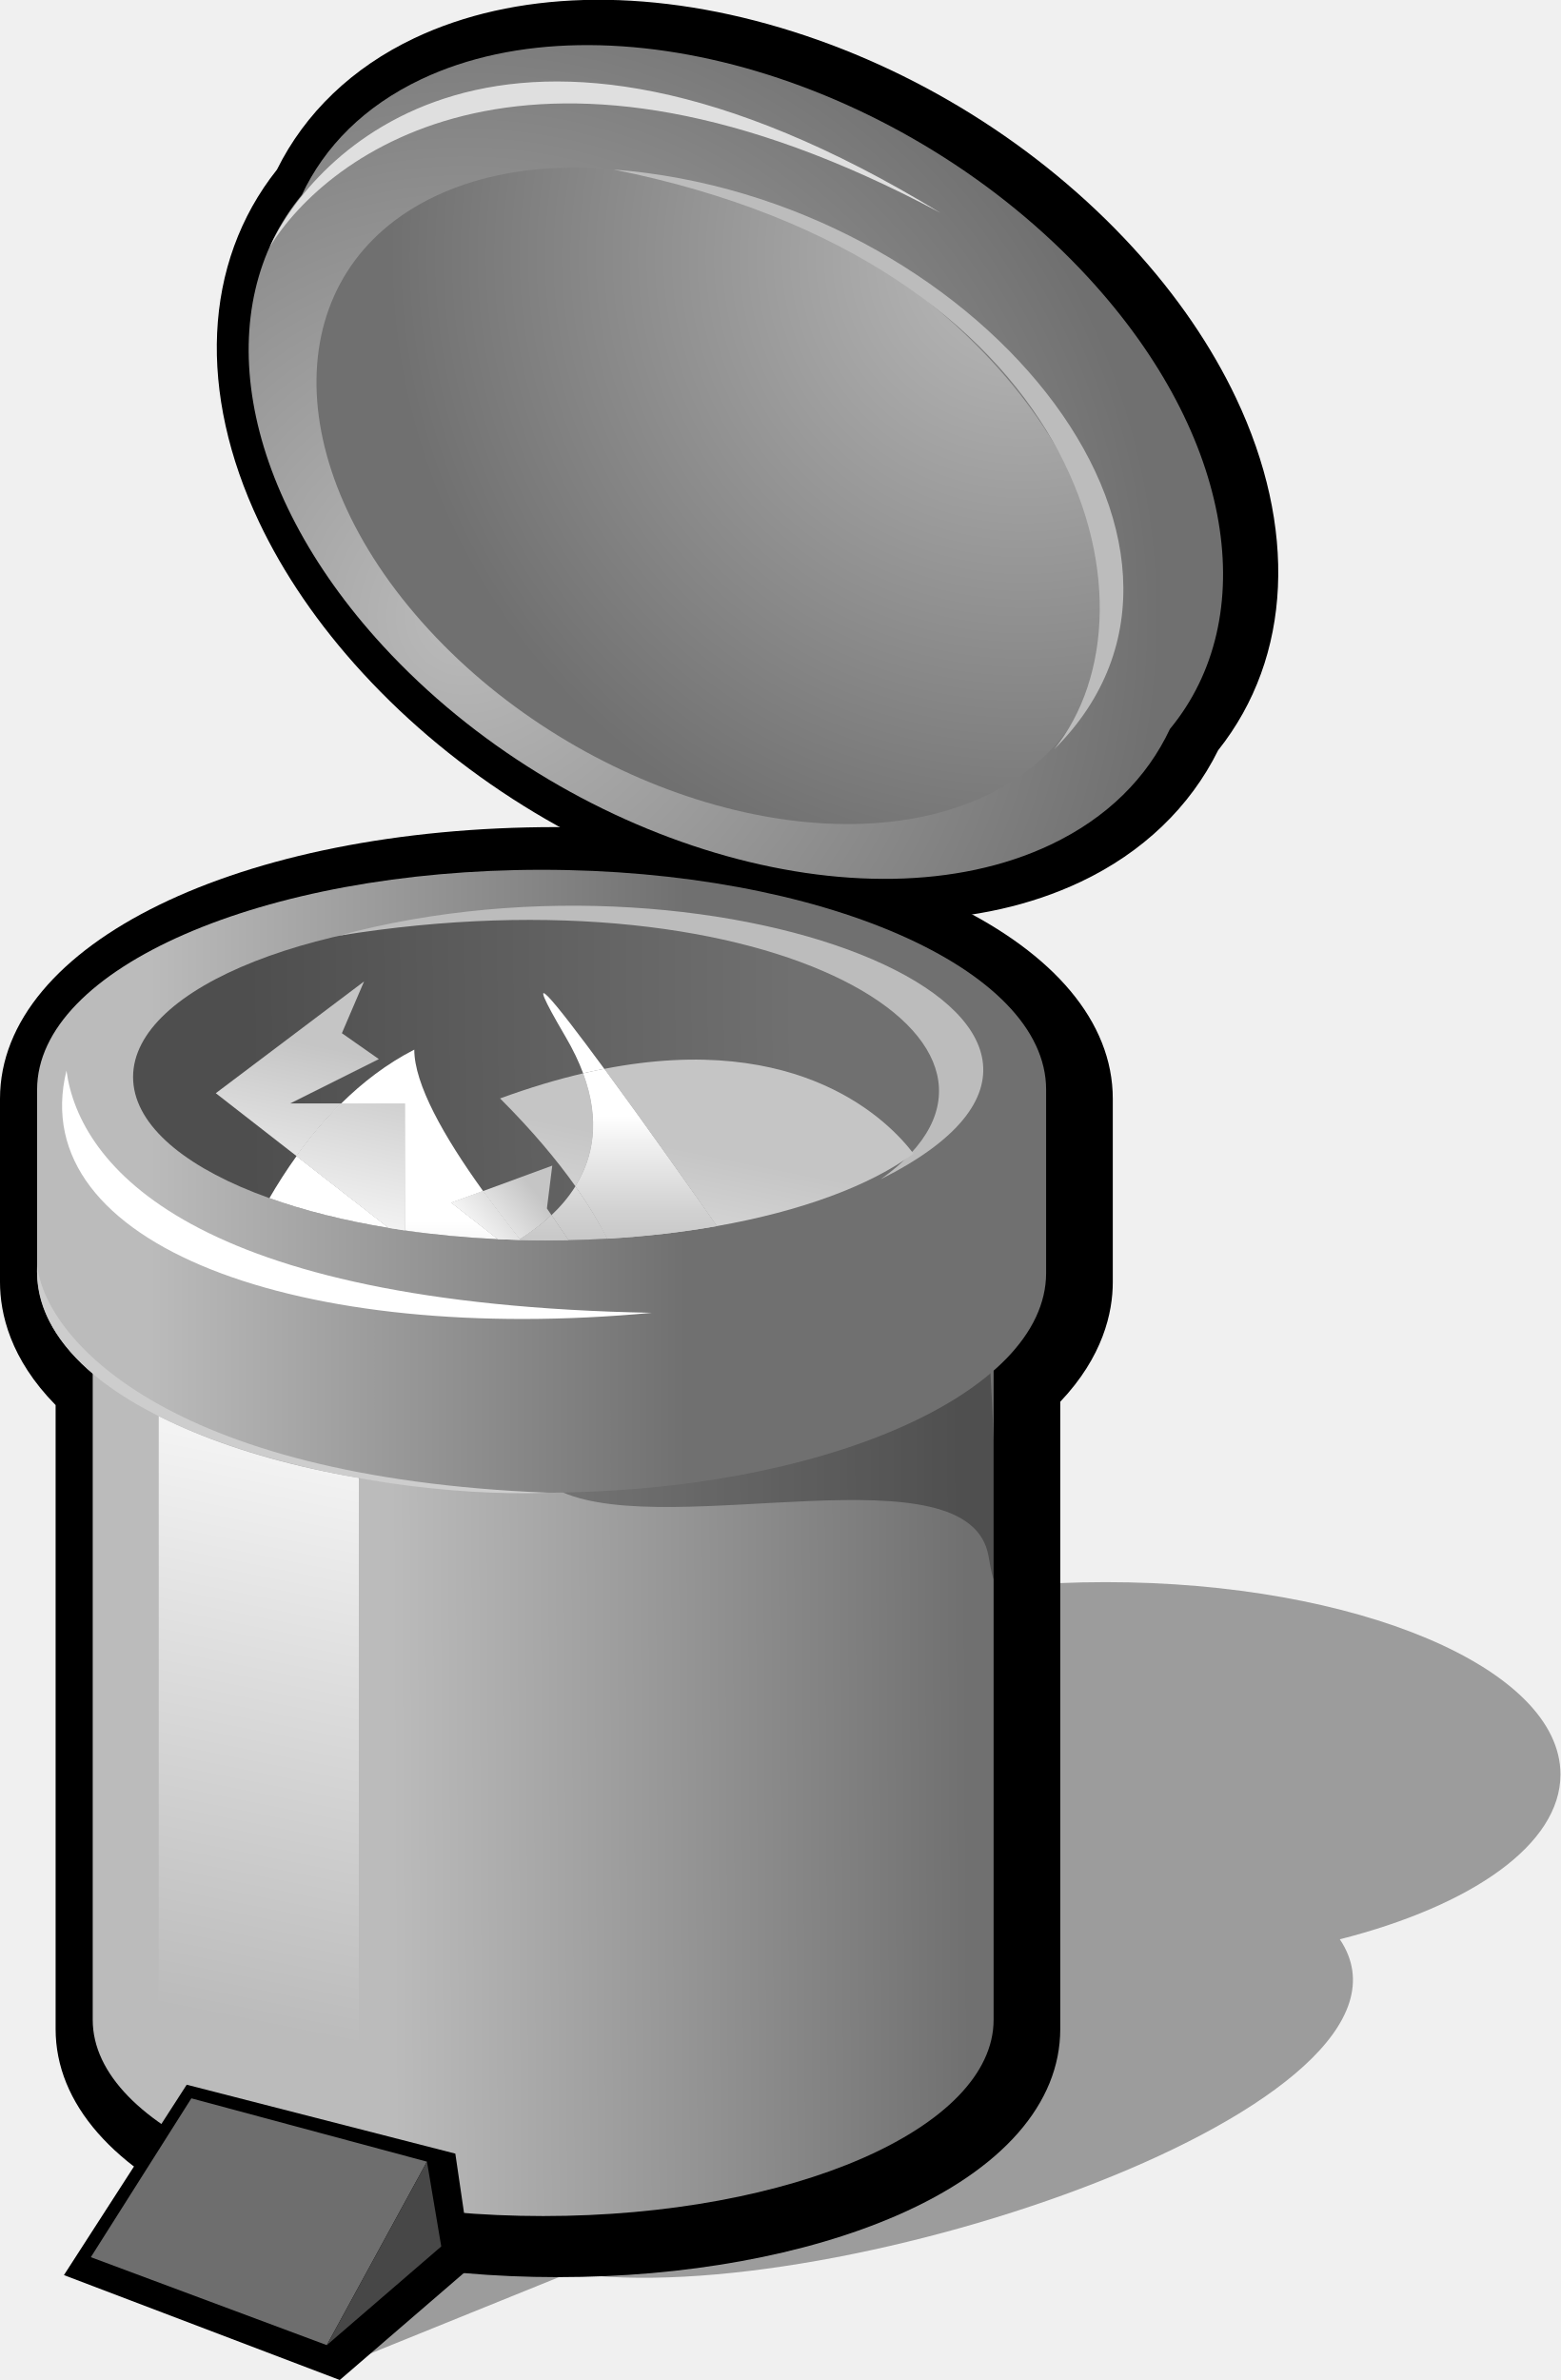
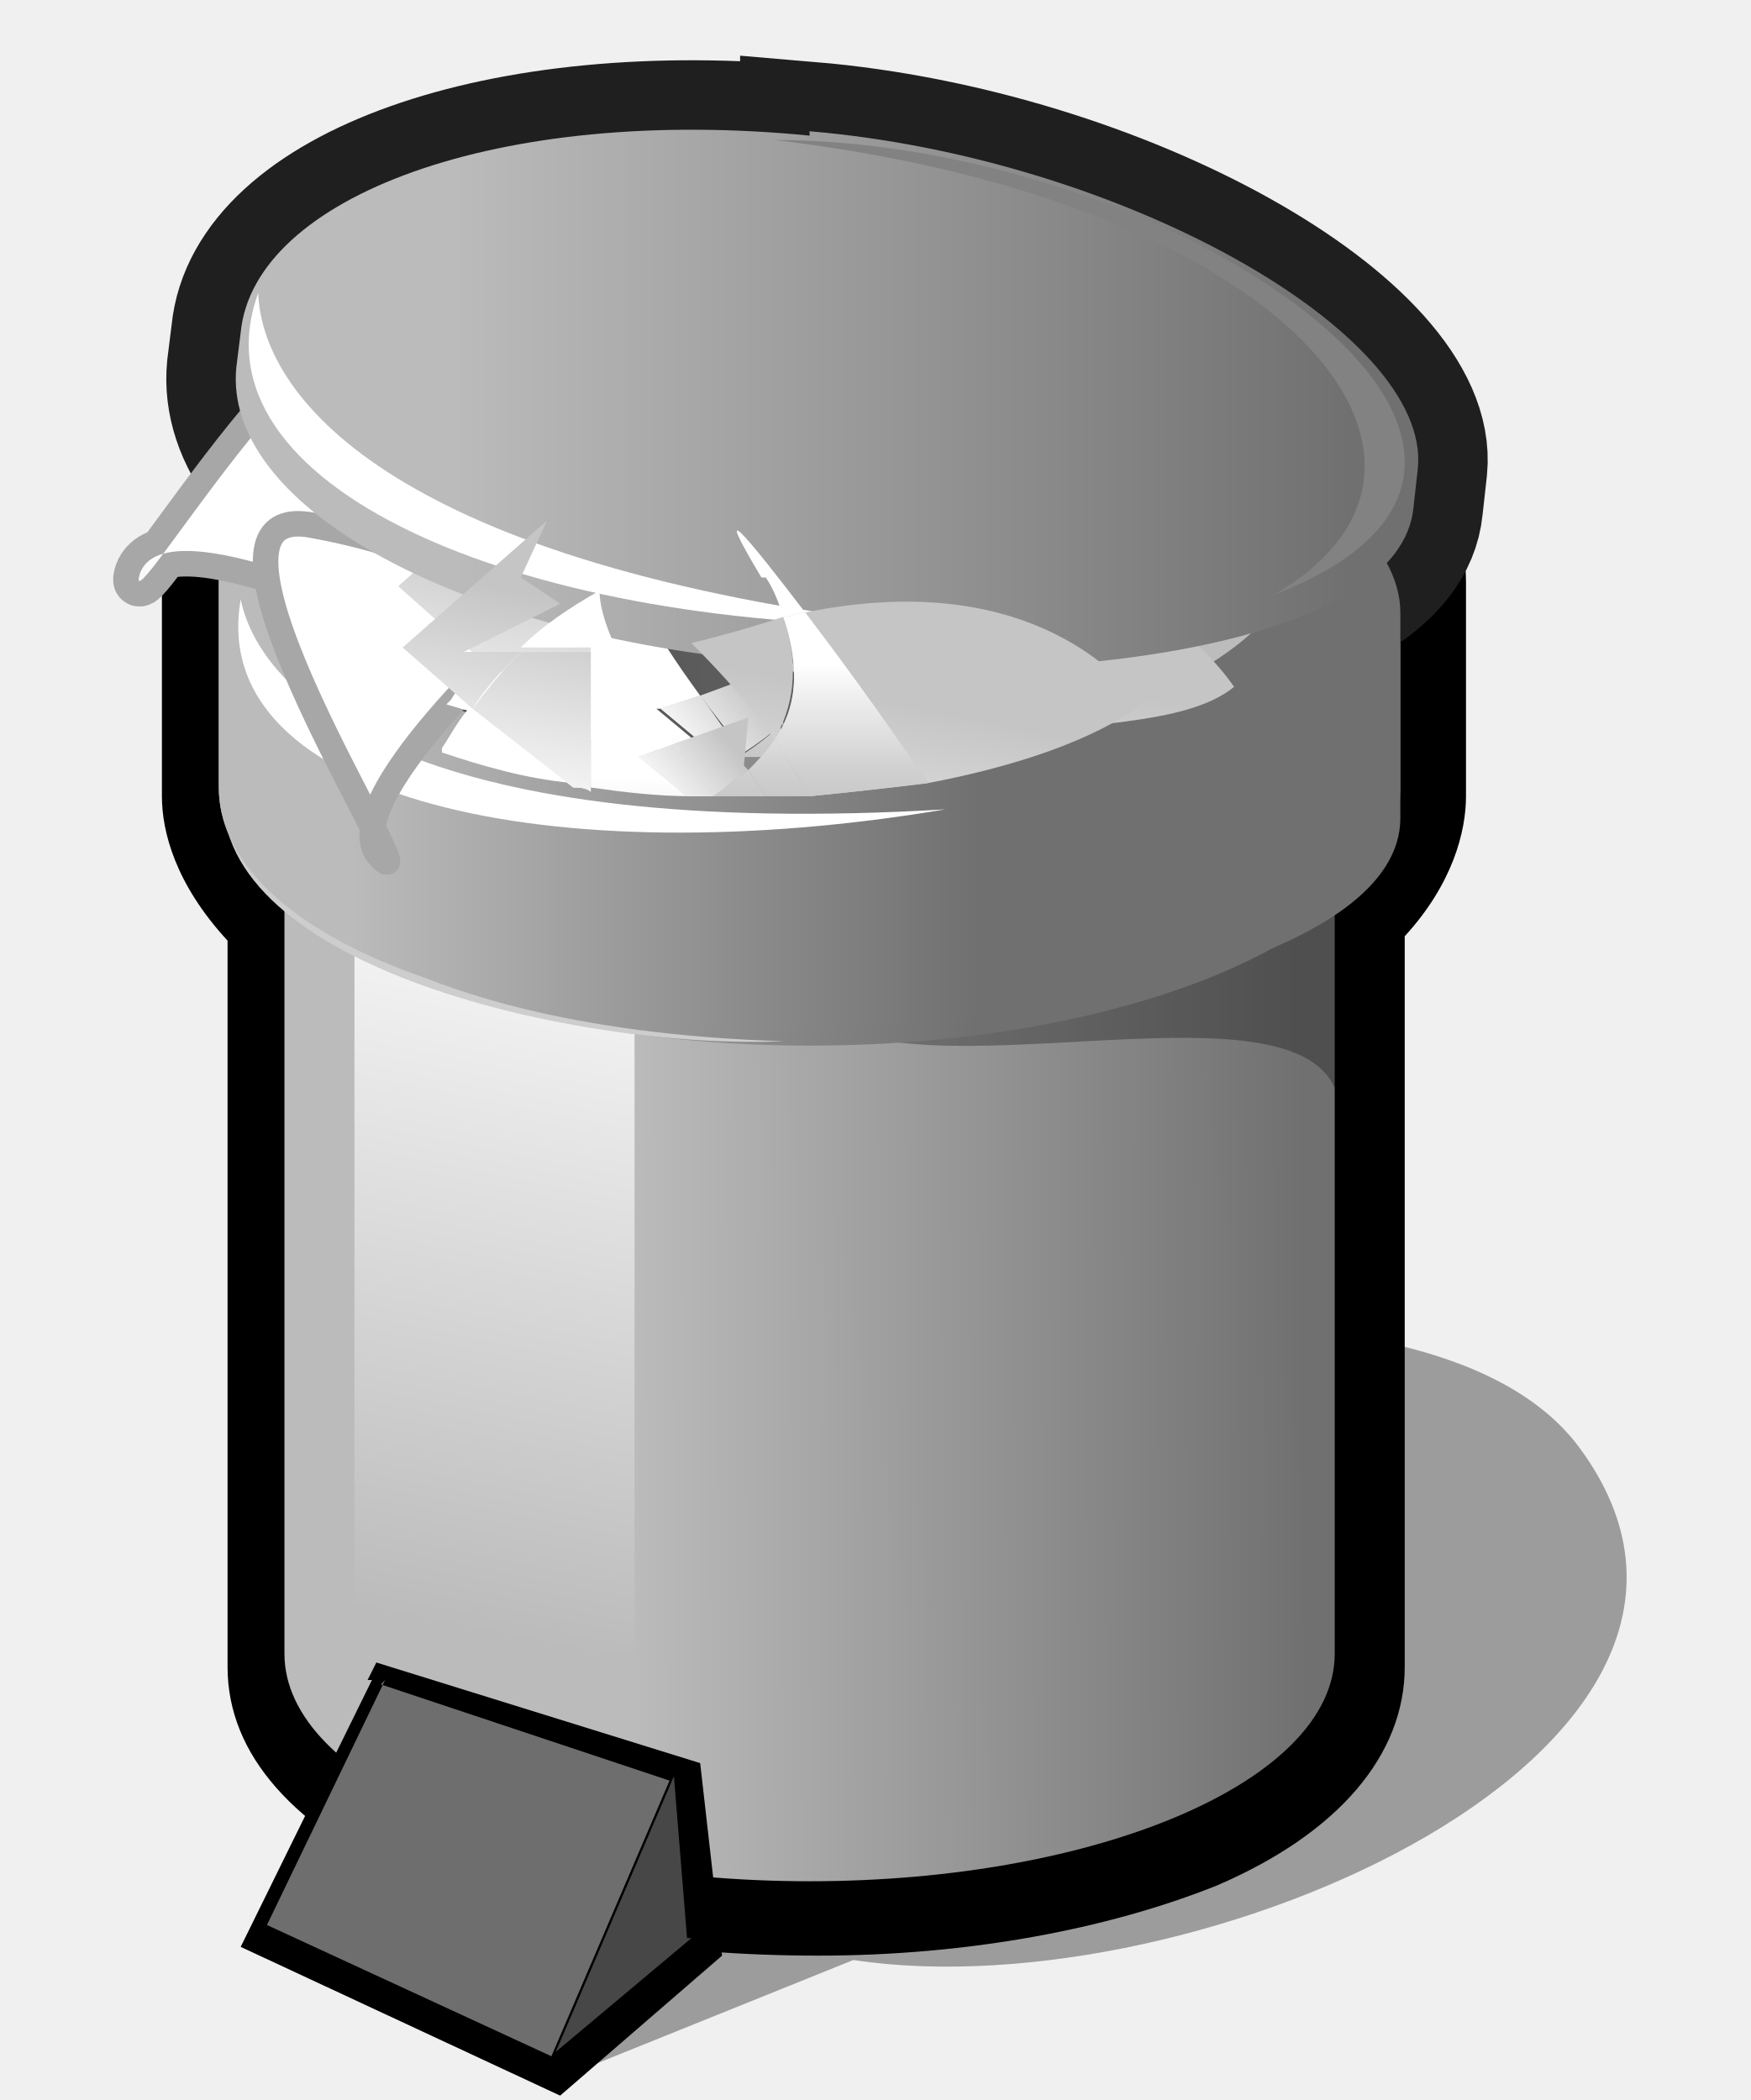
- <svg width="221.688pt" height="338.055pt" viewBox="0 0 221.688 338.055" xml:space="preserve">
+ <svg width="40px" height="48px" viewBox="0 0 40 48" xml:space="preserve">
  <g id="Layer_x0020_1" style="fill-rule:nonzero;clip-rule:nonzero;stroke:#000000;stroke-miterlimit:4;">
-     <path style="opacity:0.35;stroke:none;" d="M221.688,252.04c0-15.085-28.926-27.313-64.607-27.313s-64.607,12.229-64.607,27.313c0,5.362,3.669,10.359,9.983,14.579c-17.49,3.476-30.47,7.433-30.47,7.433l-24.77,62.429l33.686-13.637    c38.106,5.626,125.094-24.09,109.44-47.386c18.779-4.777,31.345-13.477,31.345-23.418z" />
-     <path style="stroke:none;" d="M39.346,24.093C28.733,37.457,28.149,55.866,36.787,74.11c3.459,7.307,8.394,14.586,14.751,21.501c13.253,14.418,30.993,25.468,49.952,31.116c19.366,5.769,37.848,5.245,52.037-1.473c8.821-4.177,15.539-10.632,19.523-18.674    c10.615-13.364,11.197-31.773,2.56-50.018c-3.46-7.307-8.396-14.586-14.752-21.5c-13.254-14.418-30.993-25.469-49.952-31.116C91.539-1.822,73.059-1.299,58.872,5.418C50.048,9.596,43.33,16.051,39.346,24.093z" />
-     <path style="stroke:none;" d="M0,156.069v26.046c0,4.463,1.458,10.91,7.901,17.461c0,5.959,0,88.625,0,88.625c0,10.559,8.229,19.959,23.17,26.467c12.994,5.66,30.109,8.777,48.191,8.777c18.083,0,35.2-3.117,48.194-8.777c14.941-6.508,23.17-15.908,23.17-26.467    c0,0,0-83.289,0-89.096c6.072-6.404,7.463-12.662,7.463-16.99v-26.046c0-22-33.982-38.589-79.045-38.589C33.981,117.48,0,134.07,0,156.069z" />
-     <linearGradient id="aigrd1" gradientUnits="userSpaceOnUse" x1="55.523" y1="222.508" x2="137.393" y2="222.073">
-       <stop offset="0" style="stop-color:#BBBBBB" />
-       <stop offset="1" style="stop-color:#707070" />
-     </linearGradient>
-     <path style="fill:url(#aigrd1);stroke:none;" d="M77.163,130.019c-35.341,0-63.99,12.479-63.99,27.872v129.004c0,15.393,28.649,27.873,63.99,27.873c35.342,0,63.993-12.48,63.993-27.873V157.891c0-15.393-28.65-27.872-63.993-27.872z" />
-     <linearGradient id="aigrd2" gradientUnits="userSpaceOnUse" x1="28.201" y1="286.041" x2="44.034" y2="206.876">
+     <path style="opacity:0.35;stroke:none;" d="M13.3,47.3l6.2-2.5c7.9,1.2,21.6-4.9,16.6-11.7c-3.6-4.9-17.6-2-17.6-2l-5.2,16.2" />
+     <path style="stroke:none;" d="M3.7,13.3v4.9c0,0.8,0.3,2,1.5,3.3c0,1.1,0,16.6,0,16.6c0,2,1.5,3.7,4.4,5c2.4,1.1,5.7,1.6,9.1,1.6c3.4,0,6.6-0.6,9.1-1.6c2.8-1.2,4.3-3,4.3-5c0,0,0-15.6,0-16.7c1.1-1.2,1.4-2.4,1.4-3.2v-4.9c0-4.1-6.4-7.2-14.8-7.2S3.7,9.2,3.7,13.3z" />
+     <linearGradient id="aigrd1" gradientUnits="userSpaceOnUse" x1="14.434" y1="25.803" x2="29.808" y2="25.721">
+       <stop offset="0" style="stop-color:#BBBBBB" />
+       <stop offset="1" style="stop-color:#707070" />
+     </linearGradient>
+     <path style="fill:url(#aigrd1);stroke:none;" d="M18.5,8.4c-6.6,0-12,2.3-12,5.2v24.2c0,2.9,5.4,5.2,12,5.2c6.6,0,12-2.3,12-5.2V13.7c0-2.9-5.4-5.2-12-5.2z" />
+     <linearGradient id="aigrd2" gradientUnits="userSpaceOnUse" x1="9.654" y1="37.07" x2="12.61" y2="22.294">
      <stop offset="0" style="stop-color:#BBBBBB" />
      <stop offset="1" style="stop-color:#F3F3F3" />
    </linearGradient>
-     <path style="fill:url(#aigrd2);stroke:none;" d="M22.553,195.948v90.871l28.425,3.677v-89.295l-28.425-5.253z" />
-     <path style="opacity:0.3;stroke:none;" d="M140.453,221.114c-2.613-15.678-44.855-2.371-60.534-9.146l60.663-19.4c0,0,2.484,44.225-0.129,28.547z" />
-     <linearGradient id="aigrd3" gradientUnits="userSpaceOnUse" x1="21.198" y1="167.788" x2="97.415" y2="167.788">
-       <stop offset="0" style="stop-color:#BBBBBB" />
-       <stop offset="1" style="stop-color:#707070" />
-     </linearGradient>
-     <path style="fill:url(#aigrd3);stroke:none;" d="M76.944,123.546c-39.583,0-71.672,13.977-71.672,31.217v26.047c0,17.24,32.089,31.217,71.672,31.217c39.584,0,71.674-13.977,71.674-31.217v-26.047c0-17.241-32.09-31.217-71.674-31.217z" />
-     <linearGradient id="aigrd4" gradientUnits="userSpaceOnUse" x1="35.267" y1="153.452" x2="113.226" y2="152.581">
+     <path style="fill:url(#aigrd2);stroke:none;" d="M8.1,20.4v16.7l6.4,0.7V21.3l-6.4-1z" />
+     <path style="stroke:none;" d="M8.5,38.4l-3,6.1l7.3,3.4l3.7-3.2L16,40.3L8.6,38l-0.2,0.4z" />
+     <path style="opacity:0.3;stroke:none;" d="M30.6,25.2c-0.5-2.9-8.4-0.4-11.4-1.7l11.4-3.6c0,0,0.5,8.3,0,5.4z" />
+     <linearGradient id="aigrd3" gradientUnits="userSpaceOnUse" x1="7.988" y1="15.526" x2="22.3" y2="15.526">
+       <stop offset="0" style="stop-color:#BBBBBB" />
+       <stop offset="1" style="stop-color:#707070" />
+     </linearGradient>
+     <path style="fill:url(#aigrd3);stroke:none;" d="M18.5,7.2C11,7.2,5,9.8,5,13.1V18c0,3.2,6,5.9,13.5,5.9c7.4,0,13.5-2.6,13.5-5.9v-4.9c0-3.2-6-5.9-13.5-5.9z" />
+     <path style="fill:#FFFFFF;stroke:none;" d="M5.8,12.6c0.3,2.5,3.3,6.2,15.6,6.5C12,19.9,4.6,17.2,5.8,12.6z" />
+     <path style="fill:#828282;stroke:none;" d="M28.2,16.8c5.1-3.6,1.2-8.6-11.1-8.9c9.4-0.9,19.5,4.7,11.1,8.9z" />
+     <path style="fill:#6E6E6E;stroke:none;" d="M8.8,38.4l-2.7,5.6l6.5,3l2.7-6.3l-6.6-2.2z" />
+     <path style="fill:#474747;stroke:none;" d="M15.7,44.3l-0.3-3.7l-2.7,6.3l3.1-2.6z" />
+     <path style="fill:#CDCDCD;stroke:none;" d="M5.1,18.1c0.2,1.8,3.2,5.4,12.8,5.7c-4.7,0.2-13-1.7-12.8-5.7z" />
+   </g>
+   <g id="Layer_x0020_2" style="fill-rule:nonzero;clip-rule:nonzero;fill:#FFFFFF;stroke:#000000;stroke-miterlimit:4;">
+     <linearGradient id="aigrd4" gradientUnits="userSpaceOnUse" x1="11.053" y1="9.003" x2="25.455" y2="9.003" gradientTransform="matrix(0.9953 9.660000e-002 -9.660000e-002 0.9953 -1.6586 -1.8236)">
+       <stop offset="0" style="stop-color:#BBBBBB" />
+       <stop offset="1" style="stop-color:#707070" />
+     </linearGradient>
+     <path style="fill:url(#aigrd4);stroke:#1F1F1F;stroke-width:3.175;" d="M18.5,3.1c-7.1-0.7-12.7,1.4-13,4.5L5.4,8.4c-0.3,3.1,4.8,6,11.9,6.7c7.1,0.7,14.7-0.4,15-3.5l0.1-0.9c0.3-3.1-6.8-7.1-13.9-7.7z" />
+     <linearGradient id="aigrd5" gradientUnits="userSpaceOnUse" x1="8.009" y1="15.528" x2="22.38" y2="15.528">
+       <stop offset="0" style="stop-color:#BBBBBB" />
+       <stop offset="1" style="stop-color:#707070" />
+     </linearGradient>
+     <path style="fill:url(#aigrd5);stroke:none;" d="M17.5,7.5C10.4,7.5,5,10.2,5,13.3V18c0,3.1,5.4,5.5,12.5,5.5S32,21.8,32,18.7v-4.7c0-3.1-7.3-6.4-14.5-6.4z" />
+     <linearGradient id="aigrd6" gradientUnits="userSpaceOnUse" x1="10.193" y1="13.026" x2="24.885" y2="12.862">
      <stop offset="0" style="stop-color:#4E4E4E" />
      <stop offset="1" style="stop-color:#707070" />
    </linearGradient>
-     <path style="fill:url(#aigrd4);stroke:none;" d="M136.65,152.977c0,12.817-26.357,23.208-58.873,23.208c-32.513,0-58.871-10.391-58.871-23.208s26.357-23.207,58.871-23.207c32.515,0,58.873,10.39,58.873,23.207z" />
-     <path style="fill:#FFFFFF;stroke:none;" d="M9.443,152.066c1.83,13.495,17.766,33.187,83.179,34.405c-49.953,4.66-89.276-9.582-83.179-34.405z" />
-     <path style="fill:#BCBCBC;stroke:none;" d="M125.119,167.502c27.002-19.162-15.498-44.617-77.115-34.571c55.312-14.966,121.537,12.36,77.115,34.571z" />
-     <path style="stroke:none;" d="M9.083,323.155l39.185,14.9l18.763-16.176l-2.344-15.979l-38.163-9.787L9.083,323.155z" />
-     <path style="fill:#6E6E6E;stroke:none;" d="M27.186,298.047l-14.282,22.561l33.521,12.494l14.23-26.059l-33.469-8.996z" />
-     <path style="fill:#474747;stroke:none;" d="M62.687,319.083l-2.031-12.039l-14.23,26.059l16.262-14.02z" />
-     <radialGradient id="aigrd5" cx="60.572" cy="61.925" r="98.856" fx="60.572" fy="61.925" gradientTransform="matrix(0.9038 -0.4279 0.4279 0.9038 -15.1135 57.4312)" gradientUnits="userSpaceOnUse">
-       <stop offset="0" style="stop-color:#BBBBBB" />
-       <stop offset="1" style="stop-color:#707070" />
-     </radialGradient>
-     <path style="fill:url(#aigrd5);stroke:none;" d="M154.678,39.504C128.802,11.355,86.343-1.292,59.841,11.255c-8.069,3.82-13.725,9.539-16.963,16.436c-13.01,15.758-9.239,41.46,11.524,64.047c25.876,28.149,68.336,40.796,94.838,28.249    c8.07-3.821,13.723-9.538,16.963-16.437c13.009-15.757,9.237-41.459-11.525-64.046z" />
-     <radialGradient id="aigrd6" cx="153.95" cy="49.723" r="90.099" fx="153.95" fy="49.723" gradientTransform="matrix(0.9038 -0.4279 0.4279 0.9038 -15.1135 57.4312)" gradientUnits="userSpaceOnUse">
-       <stop offset="0" style="stop-color:#BBBBBB" />
-       <stop offset="1" style="stop-color:#707070" />
-     </radialGradient>
-     <path style="fill:url(#aigrd6);stroke:none;" d="M141.05,51.459c21.609,23.51,21.186,51.063-0.947,61.542c-22.133,10.479-57.598-0.083-79.209-23.592c-21.61-23.511-21.186-51.064,0.947-61.544c22.135-10.48,57.597,0.083,79.209,23.593z" />
-     <path style="fill:#BCBCBC;stroke:none;" d="M149.763,106.431c16.356-20.329,3.913-69.043-62.607-82.352c51.191,3.932,91.905,53.223,62.607,82.352z" />
-     <path style="fill:#CDCDCD;stroke:none;" d="M5.272,179.573c0.937,10.207,17.875,30.299,72.563,32.451c-26.698,1.061-73.614-9.527-72.563-32.451z" />
-     <path style="fill:#DFDFDF;stroke:none;" d="M133.603,30.234C75.756-0.681,46.428,21.85,38.316,35.081c5.801-12.679,32.487-43.137,95.287-4.847z" />
-   </g>
-   <g id="Layer_x0020_2" style="fill-rule:nonzero;clip-rule:nonzero;stroke:#000000;stroke-miterlimit:4;">
+     <path style="fill:url(#aigrd6);stroke:none;" d="M29.3,13.7c0,2.4-5.4,3.6-11.5,3.6c-6.1,0-10.7-1.8-10.7-4.2c0-2.4,4.5-4.5,10.7-4.5c6.1,0,11.5,2.7,11.5,5.1z" />
+     <linearGradient id="aigrd7" gradientUnits="userSpaceOnUse" x1="22.505" y1="14.842" x2="22.505" y2="7.167" gradientTransform="matrix(0.4424 0.8968 -0.8968 0.4424 0.5372 -10.0372)">
+       <stop offset="0" style="stop-color:#C5C5C5" />
+       <stop offset="0.284" style="stop-color:#D1D1D1" />
+       <stop offset="0.794" style="stop-color:#F0F0F0" />
+       <stop offset="1" style="stop-color:#FFFFFF" />
+     </linearGradient>
+     <path style="fill:url(#aigrd7);stroke:#A7A7A7;stroke-width:1.167;" d="M9.3,14.2c0,0-5.5-2.7-6.1-1.1c-0.5,1.6,5.1-8.1,6.1-4.8c0.9,3.3,0,5.9,0,5.9z" />
+     <path style="stroke:none;" d="M5.5,13.7c0.5,2.4,4.3,5.5,16.1,4.8c-8.9,1.5-16.9-0.2-16.1-4.8z" />
+     <path style="fill:url(#aigrd7);stroke:none;" d="M9.3,14.2c0,0-5.5-2.7-6.1-1.1c-0.5,1.6,5.1-8.1,6.1-4.8c0.9,3.3,0,5.9,0,5.9z" />
+     <path style="fill:#BCBCBC;stroke:none;" d="M26.7,15.7c0.9-0.7,2.4-9.3-14.5-6.5c10.7-2.9,23,2.3,14.5,6.5z" />
+     <linearGradient id="aigrd9" gradientUnits="userSpaceOnUse" x1="9.087" y1="26.578" x2="9.087" y2="18.903">
+       <stop offset="0" style="stop-color:#C5C5C5" />
+       <stop offset="0.284" style="stop-color:#D1D1D1" />
+       <stop offset="0.794" style="stop-color:#F0F0F0" />
+       <stop offset="1" style="stop-color:#FFFFFF" />
+     </linearGradient>
+     <path style="fill:url(#aigrd9);stroke:#A7A7A7;stroke-width:0.583;" d="M12.2,14.2c0,0-4.7,4.2-3.5,5.4c1.2,1.2-5-8.2-1.6-7.6c3.4,0.6,5.2,2.1,5.2,2.1z" />
    <g>
-       <linearGradient id="aigrd7" gradientUnits="userSpaceOnUse" x1="59.609" y1="200.787" x2="59.609" y2="173.498">
-         <stop offset="0" style="stop-color:#C5C5C5" />
-         <stop offset="0.284" style="stop-color:#D1D1D1" />
-         <stop offset="0.794" style="stop-color:#F0F0F0" />
-         <stop offset="1" style="stop-color:#FFFFFF" />
-       </linearGradient>
-       <path style="fill:url(#aigrd7);stroke:none;" d="M64.13,170.831l4.5-1.654c-5.631-7.812-9.775-15.214-9.775-20.088c-3.91,2.005-7.357,4.663-10.381,7.648h9.024v18.034c4.209,0.609,8.648,1.027,13.245,1.243l-0.294-0.23l-6.319-4.952z" />
-       <linearGradient id="aigrd8" gradientUnits="userSpaceOnUse" x1="46.761" y1="200.787" x2="46.761" y2="173.498">
-         <stop offset="0" style="stop-color:#C5C5C5" />
-         <stop offset="0.284" style="stop-color:#D1D1D1" />
-         <stop offset="0.794" style="stop-color:#F0F0F0" />
-         <stop offset="1" style="stop-color:#FFFFFF" />
-       </linearGradient>
-       <path style="fill:url(#aigrd8);stroke:none;" d="M38.274,170.182c4.961,1.771,10.695,3.212,16.974,4.238l-13.119-10.21c-1.429,1.987-2.708,3.999-3.855,5.972z" />
-       <linearGradient id="aigrd9" gradientUnits="userSpaceOnUse" x1="43.2" y1="148.11" x2="37.226" y2="177.579">
-         <stop offset="0" style="stop-color:#C5C5C5" />
-         <stop offset="1" style="stop-color:#FFFFFF" />
-       </linearGradient>
-       <path style="fill:url(#aigrd9);stroke:none;" d="M41.216,156.736l12.606-6.303l-5.252-3.677l3.152-7.354l-21.067,15.876l11.475,8.931c1.863-2.591,3.974-5.133,6.346-7.474h-7.259z" />
-       <linearGradient id="aigrd10" gradientUnits="userSpaceOnUse" x1="49.814" y1="200.787" x2="49.814" y2="173.498">
-         <stop offset="0" style="stop-color:#C5C5C5" />
-         <stop offset="0.284" style="stop-color:#D1D1D1" />
-         <stop offset="0.794" style="stop-color:#F0F0F0" />
-         <stop offset="1" style="stop-color:#FFFFFF" />
-       </linearGradient>
-       <path style="fill:url(#aigrd10);stroke:none;" d="M48.475,156.736c-2.372,2.341-4.482,4.883-6.346,7.474l13.119,10.21c0.744,0.121,1.492,0.24,2.251,0.35v-18.034h-9.024z" />
-       <linearGradient id="aigrd11" gradientUnits="userSpaceOnUse" x1="53.716" y1="150.242" x2="47.742" y2="179.711">
-         <stop offset="0" style="stop-color:#C5C5C5" />
-         <stop offset="1" style="stop-color:#FFFFFF" />
-       </linearGradient>
-       <path style="fill:url(#aigrd11);stroke:none;" d="M48.475,156.736c-2.372,2.341-4.482,4.883-6.346,7.474l13.119,10.21c0.744,0.121,1.492,0.24,2.251,0.35v-18.034h-9.024z" />
-       <linearGradient id="aigrd12" gradientUnits="userSpaceOnUse" x1="77.518" y1="159.224" x2="69.47" y2="198.926">
-         <stop offset="0" style="stop-color:#C5C5C5" />
-         <stop offset="1" style="stop-color:#FFFFFF" />
-       </linearGradient>
-       <path style="fill:url(#aigrd12);stroke:none;" d="M82.848,152.458c-3.68,0.859-7.61,2.028-11.804,3.564c4.549,4.549,8.029,8.703,10.706,12.476c2.532-4.053,3.594-9.328,1.099-16.04z" />
-       <linearGradient id="aigrd13" gradientUnits="userSpaceOnUse" x1="106.347" y1="165.068" x2="98.299" y2="204.769">
-         <stop offset="0" style="stop-color:#C5C5C5" />
-         <stop offset="1" style="stop-color:#FFFFFF" />
-       </linearGradient>
-       <path style="fill:url(#aigrd13);stroke:none;" d="M85.85,151.819c5.64,7.671,12.556,17.453,15.991,22.337c11.961-2.115,21.805-5.754,27.934-10.295c-3.37-4.448-15.914-17.501-43.925-12.042z" />
-       <linearGradient id="aigrd14" gradientUnits="userSpaceOnUse" x1="85.972" y1="169.612" x2="83.521" y2="181.706" gradientTransform="matrix(0.7871 0.6168 -0.6168 0.7871 112.7497 -17.6145)">
-         <stop offset="0" style="stop-color:#C5C5C5" />
-         <stop offset="1" style="stop-color:#FFFFFF" />
-       </linearGradient>
-       <path style="fill:url(#aigrd14);stroke:none;" d="M78.346,172.598l-0.648-0.954l0.759-6.079l-9.827,3.611c1.635,2.269,3.395,4.57,5.217,6.856c1.514-0.947,3.068-2.086,4.499-3.435z" />
-       <linearGradient id="aigrd15" gradientUnits="userSpaceOnUse" x1="68.989" y1="200.787" x2="68.989" y2="173.498">
-         <stop offset="0" style="stop-color:#C5C5C5" />
-         <stop offset="0.284" style="stop-color:#D1D1D1" />
-         <stop offset="0.794" style="stop-color:#F0F0F0" />
-         <stop offset="1" style="stop-color:#FFFFFF" />
-       </linearGradient>
-       <path style="fill:url(#aigrd15);stroke:none;" d="M68.631,169.176l-4.5,1.654l6.319,4.952l0.294,0.23c0.979,0.046,1.966,0.083,2.959,0.109c0.048-0.029,0.096-0.06,0.144-0.09c-1.822-2.286-3.582-4.588-5.217-6.856z" />
-       <linearGradient id="aigrd16" gradientUnits="userSpaceOnUse" x1="85.008" y1="169.416" x2="82.557" y2="181.509" gradientTransform="matrix(0.7871 0.6168 -0.6168 0.7871 112.7497 -17.6145)">
-         <stop offset="0" style="stop-color:#C5C5C5" />
-         <stop offset="1" style="stop-color:#FFFFFF" />
-       </linearGradient>
-       <path style="fill:url(#aigrd16);stroke:none;" d="M68.631,169.176l-4.5,1.654l6.319,4.952l0.294,0.23c0.979,0.046,1.966,0.083,2.959,0.109c0.048-0.029,0.096-0.06,0.144-0.09c-1.822-2.286-3.582-4.588-5.217-6.856z" />
-       <linearGradient id="aigrd17" gradientUnits="userSpaceOnUse" x1="81.598" y1="177.453" x2="81.598" y2="158.543">
-         <stop offset="0" style="stop-color:#C5C5C5" />
-         <stop offset="0.284" style="stop-color:#D1D1D1" />
-         <stop offset="0.794" style="stop-color:#F0F0F0" />
-         <stop offset="1" style="stop-color:#FFFFFF" />
-       </linearGradient>
-       <path style="fill:url(#aigrd17);stroke:none;" d="M80.355,147.28c1.065,1.814,1.883,3.539,2.493,5.179c1.021-0.238,2.02-0.448,3.002-0.64c-7.172-9.755-12.273-16.086-5.495-4.539z" />
-       <linearGradient id="aigrd18" gradientUnits="userSpaceOnUse" x1="82.318" y1="177.453" x2="82.318" y2="158.543">
-         <stop offset="0" style="stop-color:#C5C5C5" />
-         <stop offset="0.284" style="stop-color:#D1D1D1" />
-         <stop offset="0.794" style="stop-color:#F0F0F0" />
-         <stop offset="1" style="stop-color:#FFFFFF" />
-       </linearGradient>
-       <path style="fill:url(#aigrd18);stroke:none;" d="M78.346,172.598l2.414,3.557c1.869-0.037,3.712-0.111,5.531-0.216c-1.153-2.282-2.642-4.763-4.542-7.44c-0.961,1.538-2.132,2.902-3.403,4.1z" />
-       <linearGradient id="aigrd19" gradientUnits="userSpaceOnUse" x1="92.555" y1="162.273" x2="84.507" y2="201.974">
-         <stop offset="0" style="stop-color:#C5C5C5" />
-         <stop offset="1" style="stop-color:#FFFFFF" />
-       </linearGradient>
-       <path style="fill:url(#aigrd19);stroke:none;" d="M82.848,152.458c2.496,6.712,1.434,11.987-1.099,16.04c1.9,2.678,3.389,5.158,4.542,7.44c5.464-0.312,10.68-0.922,15.55-1.783c-3.436-4.884-10.352-14.666-15.991-22.337c-0.983,0.192-1.981,0.401-3.002,0.64z" />
-       <linearGradient id="aigrd20" gradientUnits="userSpaceOnUse" x1="91.795" y1="177.453" x2="91.795" y2="158.543">
-         <stop offset="0" style="stop-color:#C5C5C5" />
-         <stop offset="0.284" style="stop-color:#D1D1D1" />
-         <stop offset="0.794" style="stop-color:#F0F0F0" />
-         <stop offset="1" style="stop-color:#FFFFFF" />
-       </linearGradient>
-       <path style="fill:url(#aigrd20);stroke:none;" d="M82.848,152.458c2.496,6.712,1.434,11.987-1.099,16.04c1.9,2.678,3.389,5.158,4.542,7.44c5.464-0.312,10.68-0.922,15.55-1.783c-3.436-4.884-10.352-14.666-15.991-22.337c-0.983,0.192-1.981,0.401-3.002,0.64z" />
-       <linearGradient id="aigrd21" gradientUnits="userSpaceOnUse" x1="92.281" y1="170.89" x2="89.83" y2="182.984" gradientTransform="matrix(0.7871 0.6168 -0.6168 0.7871 112.7497 -17.6145)">
-         <stop offset="0" style="stop-color:#C5C5C5" />
-         <stop offset="1" style="stop-color:#FFFFFF" />
-       </linearGradient>
-       <path style="fill:url(#aigrd21);stroke:none;" d="M73.848,176.033c0.025,0.032,0.051,0.064,0.077,0.097c1.275,0.032,2.557,0.055,3.853,0.055c1,0,1.995-0.01,2.983-0.029l-2.414-3.557c-1.431,1.349-2.984,2.487-4.499,3.435z" />
-       <linearGradient id="aigrd22" gradientUnits="userSpaceOnUse" x1="77.304" y1="177.453" x2="77.304" y2="158.543">
-         <stop offset="0" style="stop-color:#C5C5C5" />
-         <stop offset="0.284" style="stop-color:#D1D1D1" />
-         <stop offset="0.794" style="stop-color:#F0F0F0" />
-         <stop offset="1" style="stop-color:#FFFFFF" />
-       </linearGradient>
-       <path style="fill:url(#aigrd22);stroke:none;" d="M73.848,176.033c0.025,0.032,0.051,0.064,0.077,0.097c1.275,0.032,2.557,0.055,3.853,0.055c1,0,1.995-0.01,2.983-0.029l-2.414-3.557c-1.431,1.349-2.984,2.487-4.499,3.435z" />
-       <linearGradient id="aigrd23" gradientUnits="userSpaceOnUse" x1="73.814" y1="200.787" x2="73.814" y2="173.498">
-         <stop offset="0" style="stop-color:#C5C5C5" />
-         <stop offset="0.284" style="stop-color:#D1D1D1" />
-         <stop offset="0.794" style="stop-color:#F0F0F0" />
-         <stop offset="1" style="stop-color:#FFFFFF" />
-       </linearGradient>
-       <path style="fill:url(#aigrd23);stroke:none;" d="M73.704,176.123c0.074,0.002,0.147,0.005,0.221,0.007c-0.025-0.032-0.051-0.064-0.077-0.097c-0.048,0.03-0.096,0.061-0.144,0.09z" />
-       <linearGradient id="aigrd24" gradientUnits="userSpaceOnUse" x1="90.085" y1="170.445" x2="87.634" y2="182.539" gradientTransform="matrix(0.7871 0.6168 -0.6168 0.7871 112.7497 -17.6145)">
-         <stop offset="0" style="stop-color:#C5C5C5" />
-         <stop offset="1" style="stop-color:#FFFFFF" />
-       </linearGradient>
-       <path style="fill:url(#aigrd24);stroke:none;" d="M73.704,176.123c0.074,0.002,0.147,0.005,0.221,0.007c-0.025-0.032-0.051-0.064-0.077-0.097c-0.048,0.03-0.096,0.061-0.144,0.09z" />
-       <linearGradient id="aigrd25" gradientUnits="userSpaceOnUse" x1="73.814" y1="177.453" x2="73.814" y2="158.543">
-         <stop offset="0" style="stop-color:#C5C5C5" />
-         <stop offset="0.284" style="stop-color:#D1D1D1" />
-         <stop offset="0.794" style="stop-color:#F0F0F0" />
-         <stop offset="1" style="stop-color:#FFFFFF" />
-       </linearGradient>
-       <path style="fill:url(#aigrd25);stroke:none;" d="M73.704,176.123c0.074,0.002,0.147,0.005,0.221,0.007c-0.025-0.032-0.051-0.064-0.077-0.097c-0.048,0.03-0.096,0.061-0.144,0.09z" />
+       <linearGradient id="aigrd10" gradientUnits="userSpaceOnUse" x1="14.275" y1="22.013" x2="14.275" y2="16.762">
+         <stop offset="0" style="stop-color:#C5C5C5" />
+         <stop offset="0.284" style="stop-color:#D1D1D1" />
+         <stop offset="0.794" style="stop-color:#F0F0F0" />
+         <stop offset="1" style="stop-color:#FFFFFF" />
+       </linearGradient>
+       <path style="fill:url(#aigrd10);stroke:none;" d="M15.1,16.2l0.9-0.3c-1.1-1.5-1.9-2.9-1.9-3.9c-0.8,0.4-1.4,0.9-2,1.5h1.7V17c0.8,0.1,1.7,0.2,2.5,0.2l-0.1,0l-1.2-1z" />
+       <linearGradient id="aigrd11" gradientUnits="userSpaceOnUse" x1="11.803" y1="22.012" x2="11.803" y2="16.761">
+         <stop offset="0" style="stop-color:#C5C5C5" />
+         <stop offset="0.284" style="stop-color:#D1D1D1" />
+         <stop offset="0.794" style="stop-color:#F0F0F0" />
+         <stop offset="1" style="stop-color:#FFFFFF" />
+       </linearGradient>
+       <path style="fill:url(#aigrd11);stroke:none;" d="M10.2,16.1c1,0.3,2.1,0.6,3.3,0.8l-2.5-2c-0.3,0.4-0.5,0.8-0.7,1.1z" />
+       <linearGradient id="aigrd12" gradientUnits="userSpaceOnUse" x1="11.337" y1="11.921" x2="10.188" y2="17.591">
+         <stop offset="0" style="stop-color:#C5C5C5" />
+         <stop offset="1" style="stop-color:#FFFFFF" />
+       </linearGradient>
+       <path style="fill:url(#aigrd12);stroke:none;" d="M10.7,13.5l2.4-1.2l-1-0.7l0.6-1.4l-3.6,3.2l1.8,1.6c0.4-0.5,0.8-1,1.2-1.4h-1.4z" />
+       <linearGradient id="aigrd13" gradientUnits="userSpaceOnUse" x1="12.39" y1="22.012" x2="12.39" y2="16.761">
+         <stop offset="0" style="stop-color:#C5C5C5" />
+         <stop offset="0.284" style="stop-color:#D1D1D1" />
+         <stop offset="0.794" style="stop-color:#F0F0F0" />
+         <stop offset="1" style="stop-color:#FFFFFF" />
+       </linearGradient>
+       <path style="fill:url(#aigrd13);stroke:none;" d="M12.1,13.5c-0.5,0.5-0.9,0.9-1.2,1.4l2.5,2c0.1,0,0.3,0,0.4,0.1v-3.5h-1.7z" />
+       <linearGradient id="aigrd14" gradientUnits="userSpaceOnUse" x1="13.141" y1="12.287" x2="11.992" y2="17.957">
+         <stop offset="0" style="stop-color:#C5C5C5" />
+         <stop offset="1" style="stop-color:#FFFFFF" />
+       </linearGradient>
+       <path style="fill:url(#aigrd14);stroke:none;" d="M12.1,13.5c-0.5,0.5-0.9,0.9-1.2,1.4l2.5,2c0.1,0,0.3,0,0.4,0.1v-3.5h-1.7z" />
+       <linearGradient id="aigrd15" gradientUnits="userSpaceOnUse" x1="17.627" y1="13.997" x2="16.079" y2="21.633">
+         <stop offset="0" style="stop-color:#C5C5C5" />
+         <stop offset="1" style="stop-color:#FFFFFF" />
+       </linearGradient>
+       <path style="fill:url(#aigrd15);stroke:none;" d="M18.7,12.7c-0.7,0.2-1.5,0.4-2.3,0.7c0.9,0.9,1.5,1.7,2.1,2.4c0.5-0.8,0.7-1.8,0.2-3.1z" />
+       <linearGradient id="aigrd16" gradientUnits="userSpaceOnUse" x1="23.521" y1="15.393" x2="22.134" y2="22.235">
+         <stop offset="0" style="stop-color:#C5C5C5" />
+         <stop offset="1" style="stop-color:#FFFFFF" />
+       </linearGradient>
+       <path style="fill:url(#aigrd16);stroke:none;" d="M19.3,12.6c1.1,1.5,2.4,3.4,3.1,4.3c2.3-0.4,4.7-0.3,5.8-1.2c-0.6-0.9-3.5-4.1-8.9-3.1z" />
+       <linearGradient id="aigrd17" gradientUnits="userSpaceOnUse" x1="15.369" y1="10.857" x2="14.897" y2="13.185" gradientTransform="matrix(0.7871 0.6168 -0.6168 0.7871 11.9887 -2.1454)">
+         <stop offset="0" style="stop-color:#C5C5C5" />
+         <stop offset="1" style="stop-color:#FFFFFF" />
+       </linearGradient>
+       <path style="fill:url(#aigrd17);stroke:none;" d="M17.9,16.6l-0.1-0.2l0.1-1.2L16,15.9c0.3,0.4,0.7,0.9,1,1.3c0.3-0.2,0.6-0.4,0.9-0.7z" />
+       <linearGradient id="aigrd18" gradientUnits="userSpaceOnUse" x1="16.08" y1="22.014" x2="16.08" y2="16.762">
+         <stop offset="0" style="stop-color:#C5C5C5" />
+         <stop offset="0.284" style="stop-color:#D1D1D1" />
+         <stop offset="0.794" style="stop-color:#F0F0F0" />
+         <stop offset="1" style="stop-color:#FFFFFF" />
+       </linearGradient>
+       <path style="fill:url(#aigrd18);stroke:none;" d="M16,15.9l-0.9,0.3l1.2,1l0.1,0c0.2,0,0.4,0,0.6,0c0,0,0,0,0,0c-0.4-0.4-0.7-0.9-1-1.3z" />
+       <linearGradient id="aigrd19" gradientUnits="userSpaceOnUse" x1="15.185" y1="10.821" x2="14.713" y2="13.147" gradientTransform="matrix(0.7871 0.6168 -0.6168 0.7871 11.9887 -2.1454)">
+         <stop offset="0" style="stop-color:#C5C5C5" />
+         <stop offset="1" style="stop-color:#FFFFFF" />
+       </linearGradient>
+       <path style="fill:url(#aigrd19);stroke:none;" d="M16,15.9l-0.9,0.3l1.2,1l0.1,0c0.2,0,0.4,0,0.6,0c0,0,0,0,0,0c-0.4-0.4-0.7-0.9-1-1.3z" />
+       <linearGradient id="aigrd20" gradientUnits="userSpaceOnUse" x1="18.555" y1="17.522" x2="18.555" y2="13.884">
+         <stop offset="0" style="stop-color:#C5C5C5" />
+         <stop offset="0.284" style="stop-color:#D1D1D1" />
+         <stop offset="0.794" style="stop-color:#F0F0F0" />
+         <stop offset="1" style="stop-color:#FFFFFF" />
+       </linearGradient>
+       <path style="fill:url(#aigrd20);stroke:none;" d="M18.3,11.7c0.2,0.4,0.4,0.7,0.5,1c0.2,0,0.4-0.1,0.6-0.1c-1.4-1.9-2.4-3.1-1.1-0.9z" />
+       <linearGradient id="aigrd21" gradientUnits="userSpaceOnUse" x1="18.643" y1="17.523" x2="18.643" y2="13.883">
+         <stop offset="0" style="stop-color:#C5C5C5" />
+         <stop offset="0.284" style="stop-color:#D1D1D1" />
+         <stop offset="0.794" style="stop-color:#F0F0F0" />
+         <stop offset="1" style="stop-color:#FFFFFF" />
+       </linearGradient>
+       <path style="fill:url(#aigrd21);stroke:none;" d="M17.9,16.6l0.5,0.7c0.4,0,0.7,0,1.1,0c-0.2-0.4-0.5-0.9-0.9-1.4c-0.2,0.3-0.4,0.6-0.7,0.8z" />
+       <linearGradient id="aigrd22" gradientUnits="userSpaceOnUse" x1="20.613" y1="14.602" x2="19.065" y2="22.24">
+         <stop offset="0" style="stop-color:#C5C5C5" />
+         <stop offset="1" style="stop-color:#FFFFFF" />
+       </linearGradient>
+       <path style="fill:url(#aigrd22);stroke:none;" d="M18.7,12.7c0.5,1.3,0.3,2.3-0.2,3.1c0.4,0.5,0.6,1,0.9,1.4c1.1-0.1,2.1-0.2,3-0.3c-0.7-0.9-2-2.8-3.1-4.3c-0.2,0-0.4,0.1-0.6,0.1z" />
+       <linearGradient id="aigrd23" gradientUnits="userSpaceOnUse" x1="20.468" y1="17.523" x2="20.468" y2="13.885">
+         <stop offset="0" style="stop-color:#C5C5C5" />
+         <stop offset="0.284" style="stop-color:#D1D1D1" />
+         <stop offset="0.794" style="stop-color:#F0F0F0" />
+         <stop offset="1" style="stop-color:#FFFFFF" />
+       </linearGradient>
+       <path style="fill:url(#aigrd23);stroke:none;" d="M18.7,12.7c0.5,1.3,0.3,2.3-0.2,3.1c0.4,0.5,0.6,1,0.9,1.4c1.1-0.1,2.1-0.2,3-0.3c-0.7-0.9-2-2.8-3.1-4.3c-0.2,0-0.4,0.1-0.6,0.1z" />
+       <linearGradient id="aigrd24" gradientUnits="userSpaceOnUse" x1="16.584" y1="11.104" x2="16.112" y2="13.433" gradientTransform="matrix(0.7871 0.6168 -0.6168 0.7871 11.9887 -2.1454)">
+         <stop offset="0" style="stop-color:#C5C5C5" />
+         <stop offset="1" style="stop-color:#FFFFFF" />
+       </linearGradient>
+       <path style="fill:url(#aigrd24);stroke:none;" d="M17,17.3c0,0,0,0,0,0c0.2,0,0.5,0,0.7,0c0.2,0,0.4,0,0.6,0l-0.5-0.7c-0.3,0.3-0.6,0.5-0.9,0.7z" />
+       <linearGradient id="aigrd25" gradientUnits="userSpaceOnUse" x1="17.68" y1="17.524" x2="17.68" y2="13.875">
+         <stop offset="0" style="stop-color:#C5C5C5" />
+         <stop offset="0.284" style="stop-color:#D1D1D1" />
+         <stop offset="0.794" style="stop-color:#F0F0F0" />
+         <stop offset="1" style="stop-color:#FFFFFF" />
+       </linearGradient>
+       <path style="fill:url(#aigrd25);stroke:none;" d="M17,17.3c0,0,0,0,0,0c0.2,0,0.5,0,0.7,0c0.2,0,0.4,0,0.6,0l-0.5-0.7c-0.3,0.3-0.6,0.5-0.9,0.7z" />
+       <linearGradient id="aigrd26" gradientUnits="userSpaceOnUse" x1="17.008" y1="22.126" x2="17.008" y2="16.751">
+         <stop offset="0" style="stop-color:#C5C5C5" />
+         <stop offset="0.284" style="stop-color:#D1D1D1" />
+         <stop offset="0.794" style="stop-color:#F0F0F0" />
+         <stop offset="1" style="stop-color:#FFFFFF" />
+       </linearGradient>
+       <path style="fill:url(#aigrd26);stroke:none;" d="M17,17.3c0,0,0,0,0,0c0,0,0,0,0,0c0,0,0,0,0,0z" />
+       <linearGradient id="aigrd27" gradientUnits="userSpaceOnUse" x1="16.153" y1="11.056" x2="15.697" y2="13.306" gradientTransform="matrix(0.7871 0.6168 -0.6168 0.7871 11.9887 -2.1454)">
+         <stop offset="0" style="stop-color:#C5C5C5" />
+         <stop offset="1" style="stop-color:#FFFFFF" />
+       </linearGradient>
+       <path style="fill:url(#aigrd27);stroke:none;" d="M17,17.3c0,0,0,0,0,0c0,0,0,0,0,0c0,0,0,0,0,0z" />
+       <linearGradient id="aigrd28" gradientUnits="userSpaceOnUse" x1="17.008" y1="17.53" x2="17.008" y2="13.805">
+         <stop offset="0" style="stop-color:#C5C5C5" />
+         <stop offset="0.284" style="stop-color:#D1D1D1" />
+         <stop offset="0.794" style="stop-color:#F0F0F0" />
+         <stop offset="1" style="stop-color:#FFFFFF" />
+       </linearGradient>
+       <path style="fill:url(#aigrd28);stroke:none;" d="M17,17.3c0,0,0,0,0,0c0,0,0,0,0,0c0,0,0,0,0,0z" />
+     </g>
+     <linearGradient id="aigrd29" gradientUnits="userSpaceOnUse" x1="10.404" y1="9.123" x2="30.872" y2="9.123">
+       <stop offset="0" style="stop-color:#BBBBBB" />
+       <stop offset="1" style="stop-color:#707070" />
+     </linearGradient>
+     <path style="fill:url(#aigrd29);stroke:none;" d="M18.5,3.1c-7.1-0.7-12.7,1.4-13,4.5L5.4,8.4c-0.3,3.1,4.8,6,11.9,6.7c7.1,0.7,14.7-0.4,15-3.5l0.1-0.9c0.3-3.1-6.8-7.1-13.9-7.7z" />
+     <path style="stroke:none;" d="M5.9,6.7c0.1,2.5,3.3,6.2,15,7.6c-9.1,0-16.6-3.2-15-7.6z" />
+     <path style="fill:#828282;stroke:none;" d="M29.1,13.6c5.2-3,0.4-9-11.4-10.4c9.1,0,19.7,7.2,11.4,10.4z" />
+     <g>
+       <linearGradient id="aigrd30" gradientUnits="userSpaceOnUse" x1="13.836" y1="22.584" x2="13.836" y2="17.798">
+         <stop offset="0" style="stop-color:#C5C5C5" />
+         <stop offset="0.284" style="stop-color:#D1D1D1" />
+         <stop offset="0.794" style="stop-color:#F0F0F0" />
+         <stop offset="1" style="stop-color:#FFFFFF" />
+       </linearGradient>
+       <path style="fill:url(#aigrd30);stroke:none;" d="M14.6,17.3l0.8-0.3c-1-1.4-1.7-2.7-1.7-3.5c-0.7,0.4-1.3,0.8-1.8,1.3h1.6V18c0.7,0.1,1.5,0.2,2.3,0.2l-0.1,0l-1.1-0.9z" />
+       <linearGradient id="aigrd31" gradientUnits="userSpaceOnUse" x1="11.581" y1="22.584" x2="11.581" y2="17.798">
+         <stop offset="0" style="stop-color:#C5C5C5" />
+         <stop offset="0.284" style="stop-color:#D1D1D1" />
+         <stop offset="0.794" style="stop-color:#F0F0F0" />
+         <stop offset="1" style="stop-color:#FFFFFF" />
+       </linearGradient>
+       <path style="fill:url(#aigrd31);stroke:none;" d="M10.1,17.2c0.9,0.3,1.9,0.6,3,0.7l-2.3-1.8c-0.3,0.3-0.5,0.7-0.7,1z" />
+       <linearGradient id="aigrd32" gradientUnits="userSpaceOnUse" x1="11.177" y1="13.389" x2="10.129" y2="18.559">
+         <stop offset="0" style="stop-color:#C5C5C5" />
+         <stop offset="1" style="stop-color:#FFFFFF" />
+       </linearGradient>
+       <path style="fill:url(#aigrd32);stroke:none;" d="M10.6,14.9l2.2-1.1l-0.9-0.6l0.6-1.3l-3.3,2.9l1.6,1.4c0.3-0.5,0.7-0.9,1.1-1.3h-1.3z" />
+       <linearGradient id="aigrd33" gradientUnits="userSpaceOnUse" x1="12.118" y1="22.584" x2="12.118" y2="17.798">
+         <stop offset="0" style="stop-color:#C5C5C5" />
+         <stop offset="0.284" style="stop-color:#D1D1D1" />
+         <stop offset="0.794" style="stop-color:#F0F0F0" />
+         <stop offset="1" style="stop-color:#FFFFFF" />
+       </linearGradient>
+       <path style="fill:url(#aigrd33);stroke:none;" d="M11.9,14.9c-0.4,0.4-0.8,0.9-1.1,1.3l2.3,1.8c0.1,0,0.3,0,0.4,0.1v-3.2h-1.6z" />
+       <linearGradient id="aigrd34" gradientUnits="userSpaceOnUse" x1="12.802" y1="13.719" x2="11.754" y2="18.888">
+         <stop offset="0" style="stop-color:#C5C5C5" />
+         <stop offset="1" style="stop-color:#FFFFFF" />
+       </linearGradient>
+       <path style="fill:url(#aigrd34);stroke:none;" d="M11.9,14.9c-0.4,0.4-0.8,0.9-1.1,1.3l2.3,1.8c0.1,0,0.3,0,0.4,0.1v-3.2h-1.6z" />
+       <linearGradient id="aigrd35" gradientUnits="userSpaceOnUse" x1="16.89" y1="15.277" x2="15.479" y2="22.237">
+         <stop offset="0" style="stop-color:#C5C5C5" />
+         <stop offset="1" style="stop-color:#FFFFFF" />
+       </linearGradient>
+       <path style="fill:url(#aigrd35);stroke:none;" d="M17.9,14.1c-0.6,0.2-1.3,0.4-2.1,0.6c0.8,0.8,1.4,1.5,1.9,2.2c0.4-0.7,0.6-1.6,0.2-2.8z" />
+       <linearGradient id="aigrd36" gradientUnits="userSpaceOnUse" x1="22.022" y1="16.371" x2="20.652" y2="23.126">
+         <stop offset="0" style="stop-color:#C5C5C5" />
+         <stop offset="1" style="stop-color:#FFFFFF" />
+       </linearGradient>
+       <path style="fill:url(#aigrd36);stroke:none;" d="M18.4,14c1,1.3,2.2,3.1,2.8,3.9c2.1-0.4,3.8-1,4.9-1.8c-0.6-0.8-2.8-3.1-7.7-2.1z" />
+       <linearGradient id="aigrd37" gradientUnits="userSpaceOnUse" x1="15.494" y1="12.175" x2="15.064" y2="14.296" gradientTransform="matrix(0.7871 0.6168 -0.6168 0.7871 11.9887 -2.1454)">
+         <stop offset="0" style="stop-color:#C5C5C5" />
+         <stop offset="1" style="stop-color:#FFFFFF" />
+       </linearGradient>
+       <path style="fill:url(#aigrd37);stroke:none;" d="M17.1,17.6L17,17.5l0.1-1.1L15.4,17c0.3,0.4,0.6,0.8,0.9,1.2c0.3-0.2,0.5-0.4,0.8-0.6z" />
+       <linearGradient id="aigrd38" gradientUnits="userSpaceOnUse" x1="15.48" y1="22.581" x2="15.48" y2="17.797">
+         <stop offset="0" style="stop-color:#C5C5C5" />
+         <stop offset="0.284" style="stop-color:#D1D1D1" />
+         <stop offset="0.794" style="stop-color:#F0F0F0" />
+         <stop offset="1" style="stop-color:#FFFFFF" />
+       </linearGradient>
+       <path style="fill:url(#aigrd38);stroke:none;" d="M15.4,17l-0.8,0.3l1.1,0.9l0.1,0c0.2,0,0.3,0,0.5,0c0,0,0,0,0,0c-0.3-0.4-0.6-0.8-0.9-1.2z" />
+       <linearGradient id="aigrd39" gradientUnits="userSpaceOnUse" x1="15.326" y1="12.141" x2="14.896" y2="14.263" gradientTransform="matrix(0.7871 0.6168 -0.6168 0.7871 11.9887 -2.1454)">
+         <stop offset="0" style="stop-color:#C5C5C5" />
+         <stop offset="1" style="stop-color:#FFFFFF" />
+       </linearGradient>
+       <path style="fill:url(#aigrd39);stroke:none;" d="M15.4,17l-0.8,0.3l1.1,0.9l0.1,0c0.2,0,0.3,0,0.5,0c0,0,0,0,0,0c-0.3-0.4-0.6-0.8-0.9-1.2z" />
+       <linearGradient id="aigrd40" gradientUnits="userSpaceOnUse" x1="17.737" y1="18.495" x2="17.737" y2="15.176">
+         <stop offset="0" style="stop-color:#C5C5C5" />
+         <stop offset="0.284" style="stop-color:#D1D1D1" />
+         <stop offset="0.794" style="stop-color:#F0F0F0" />
+         <stop offset="1" style="stop-color:#FFFFFF" />
+       </linearGradient>
+       <path style="fill:url(#aigrd40);stroke:none;" d="M17.5,13.2c0.2,0.3,0.3,0.6,0.4,0.9c0.2,0,0.4-0.1,0.5-0.1c-1.3-1.7-2.2-2.8-1-0.8z" />
+       <linearGradient id="aigrd41" gradientUnits="userSpaceOnUse" x1="17.818" y1="18.492" x2="17.818" y2="15.173">
+         <stop offset="0" style="stop-color:#C5C5C5" />
+         <stop offset="0.284" style="stop-color:#D1D1D1" />
+         <stop offset="0.794" style="stop-color:#F0F0F0" />
+         <stop offset="1" style="stop-color:#FFFFFF" />
+       </linearGradient>
+       <path style="fill:url(#aigrd41);stroke:none;" d="M17.1,17.6l0.4,0.6c0.3,0,0.7,0,1,0c-0.2-0.4-0.5-0.8-0.8-1.3c-0.2,0.3-0.4,0.5-0.6,0.7z" />
+       <linearGradient id="aigrd42" gradientUnits="userSpaceOnUse" x1="19.613" y1="15.829" x2="18.202" y2="22.792">
+         <stop offset="0" style="stop-color:#C5C5C5" />
+         <stop offset="1" style="stop-color:#FFFFFF" />
+       </linearGradient>
+       <path style="fill:url(#aigrd42);stroke:none;" d="M17.9,14.1c0.4,1.2,0.3,2.1-0.2,2.8c0.3,0.5,0.6,0.9,0.8,1.3c1-0.1,1.9-0.2,2.7-0.3c-0.6-0.9-1.8-2.6-2.8-3.9c-0.2,0-0.3,0.1-0.5,0.1z" />
+       <linearGradient id="aigrd43" gradientUnits="userSpaceOnUse" x1="19.48" y1="18.492" x2="19.48" y2="15.175">
+         <stop offset="0" style="stop-color:#C5C5C5" />
+         <stop offset="0.284" style="stop-color:#D1D1D1" />
+         <stop offset="0.794" style="stop-color:#F0F0F0" />
+         <stop offset="1" style="stop-color:#FFFFFF" />
+       </linearGradient>
+       <path style="fill:url(#aigrd43);stroke:none;" d="M17.9,14.1c0.4,1.2,0.3,2.1-0.2,2.8c0.3,0.5,0.6,0.9,0.8,1.3c1-0.1,1.9-0.2,2.7-0.3c-0.6-0.9-1.8-2.6-2.8-3.9c-0.2,0-0.3,0.1-0.5,0.1z" />
+       <linearGradient id="aigrd44" gradientUnits="userSpaceOnUse" x1="16.601" y1="12.399" x2="16.17" y2="14.521" gradientTransform="matrix(0.7871 0.6168 -0.6168 0.7871 11.9887 -2.1454)">
+         <stop offset="0" style="stop-color:#C5C5C5" />
+         <stop offset="1" style="stop-color:#FFFFFF" />
+       </linearGradient>
+       <path style="fill:url(#aigrd44);stroke:none;" d="M16.3,18.2c0,0,0,0,0,0c0.2,0,0.4,0,0.7,0c0.2,0,0.3,0,0.5,0l-0.4-0.6c-0.3,0.2-0.5,0.4-0.8,0.6z" />
+       <linearGradient id="aigrd45" gradientUnits="userSpaceOnUse" x1="16.939" y1="18.491" x2="16.939" y2="15.17">
+         <stop offset="0" style="stop-color:#C5C5C5" />
+         <stop offset="0.284" style="stop-color:#D1D1D1" />
+         <stop offset="0.794" style="stop-color:#F0F0F0" />
+         <stop offset="1" style="stop-color:#FFFFFF" />
+       </linearGradient>
+       <path style="fill:url(#aigrd45);stroke:none;" d="M16.3,18.2c0,0,0,0,0,0c0.2,0,0.4,0,0.7,0c0.2,0,0.3,0,0.5,0l-0.4-0.6c-0.3,0.2-0.5,0.4-0.8,0.6z" />
+       <linearGradient id="aigrd46" gradientUnits="userSpaceOnUse" x1="16.327" y1="22.867" x2="16.327" y2="17.768">
+         <stop offset="0" style="stop-color:#C5C5C5" />
+         <stop offset="0.284" style="stop-color:#D1D1D1" />
+         <stop offset="0.794" style="stop-color:#F0F0F0" />
+         <stop offset="1" style="stop-color:#FFFFFF" />
+       </linearGradient>
+       <path style="fill:url(#aigrd46);stroke:none;" d="M16.3,18.3c0,0,0,0,0,0c0,0,0,0,0,0c0,0,0,0,0,0z" />
+       <linearGradient id="aigrd47" gradientUnits="userSpaceOnUse" x1="16.218" y1="12.31" x2="15.784" y2="14.454" gradientTransform="matrix(0.7871 0.6168 -0.6168 0.7871 11.9887 -2.1454)">
+         <stop offset="0" style="stop-color:#C5C5C5" />
+         <stop offset="1" style="stop-color:#FFFFFF" />
+       </linearGradient>
+       <path style="fill:url(#aigrd47);stroke:none;" d="M16.3,18.3c0,0,0,0,0,0c0,0,0,0,0,0c0,0,0,0,0,0z" />
+       <linearGradient id="aigrd48" gradientUnits="userSpaceOnUse" x1="16.327" y1="18.507" x2="16.327" y2="14.973">
+         <stop offset="0" style="stop-color:#C5C5C5" />
+         <stop offset="0.284" style="stop-color:#D1D1D1" />
+         <stop offset="0.794" style="stop-color:#F0F0F0" />
+         <stop offset="1" style="stop-color:#FFFFFF" />
+       </linearGradient>
+       <path style="fill:url(#aigrd48);stroke:none;" d="M16.3,18.3c0,0,0,0,0,0c0,0,0,0,0,0c0,0,0,0,0,0z" />
    </g>
  </g>
+   <g id="bbox" style="fill-rule:nonzero;clip-rule:nonzero;stroke:#000000;stroke-miterlimit:4;">
+     <path style="fill:none;stroke:none;" d="M40,48H0V0h40v48z" />
+   </g>
</svg>
